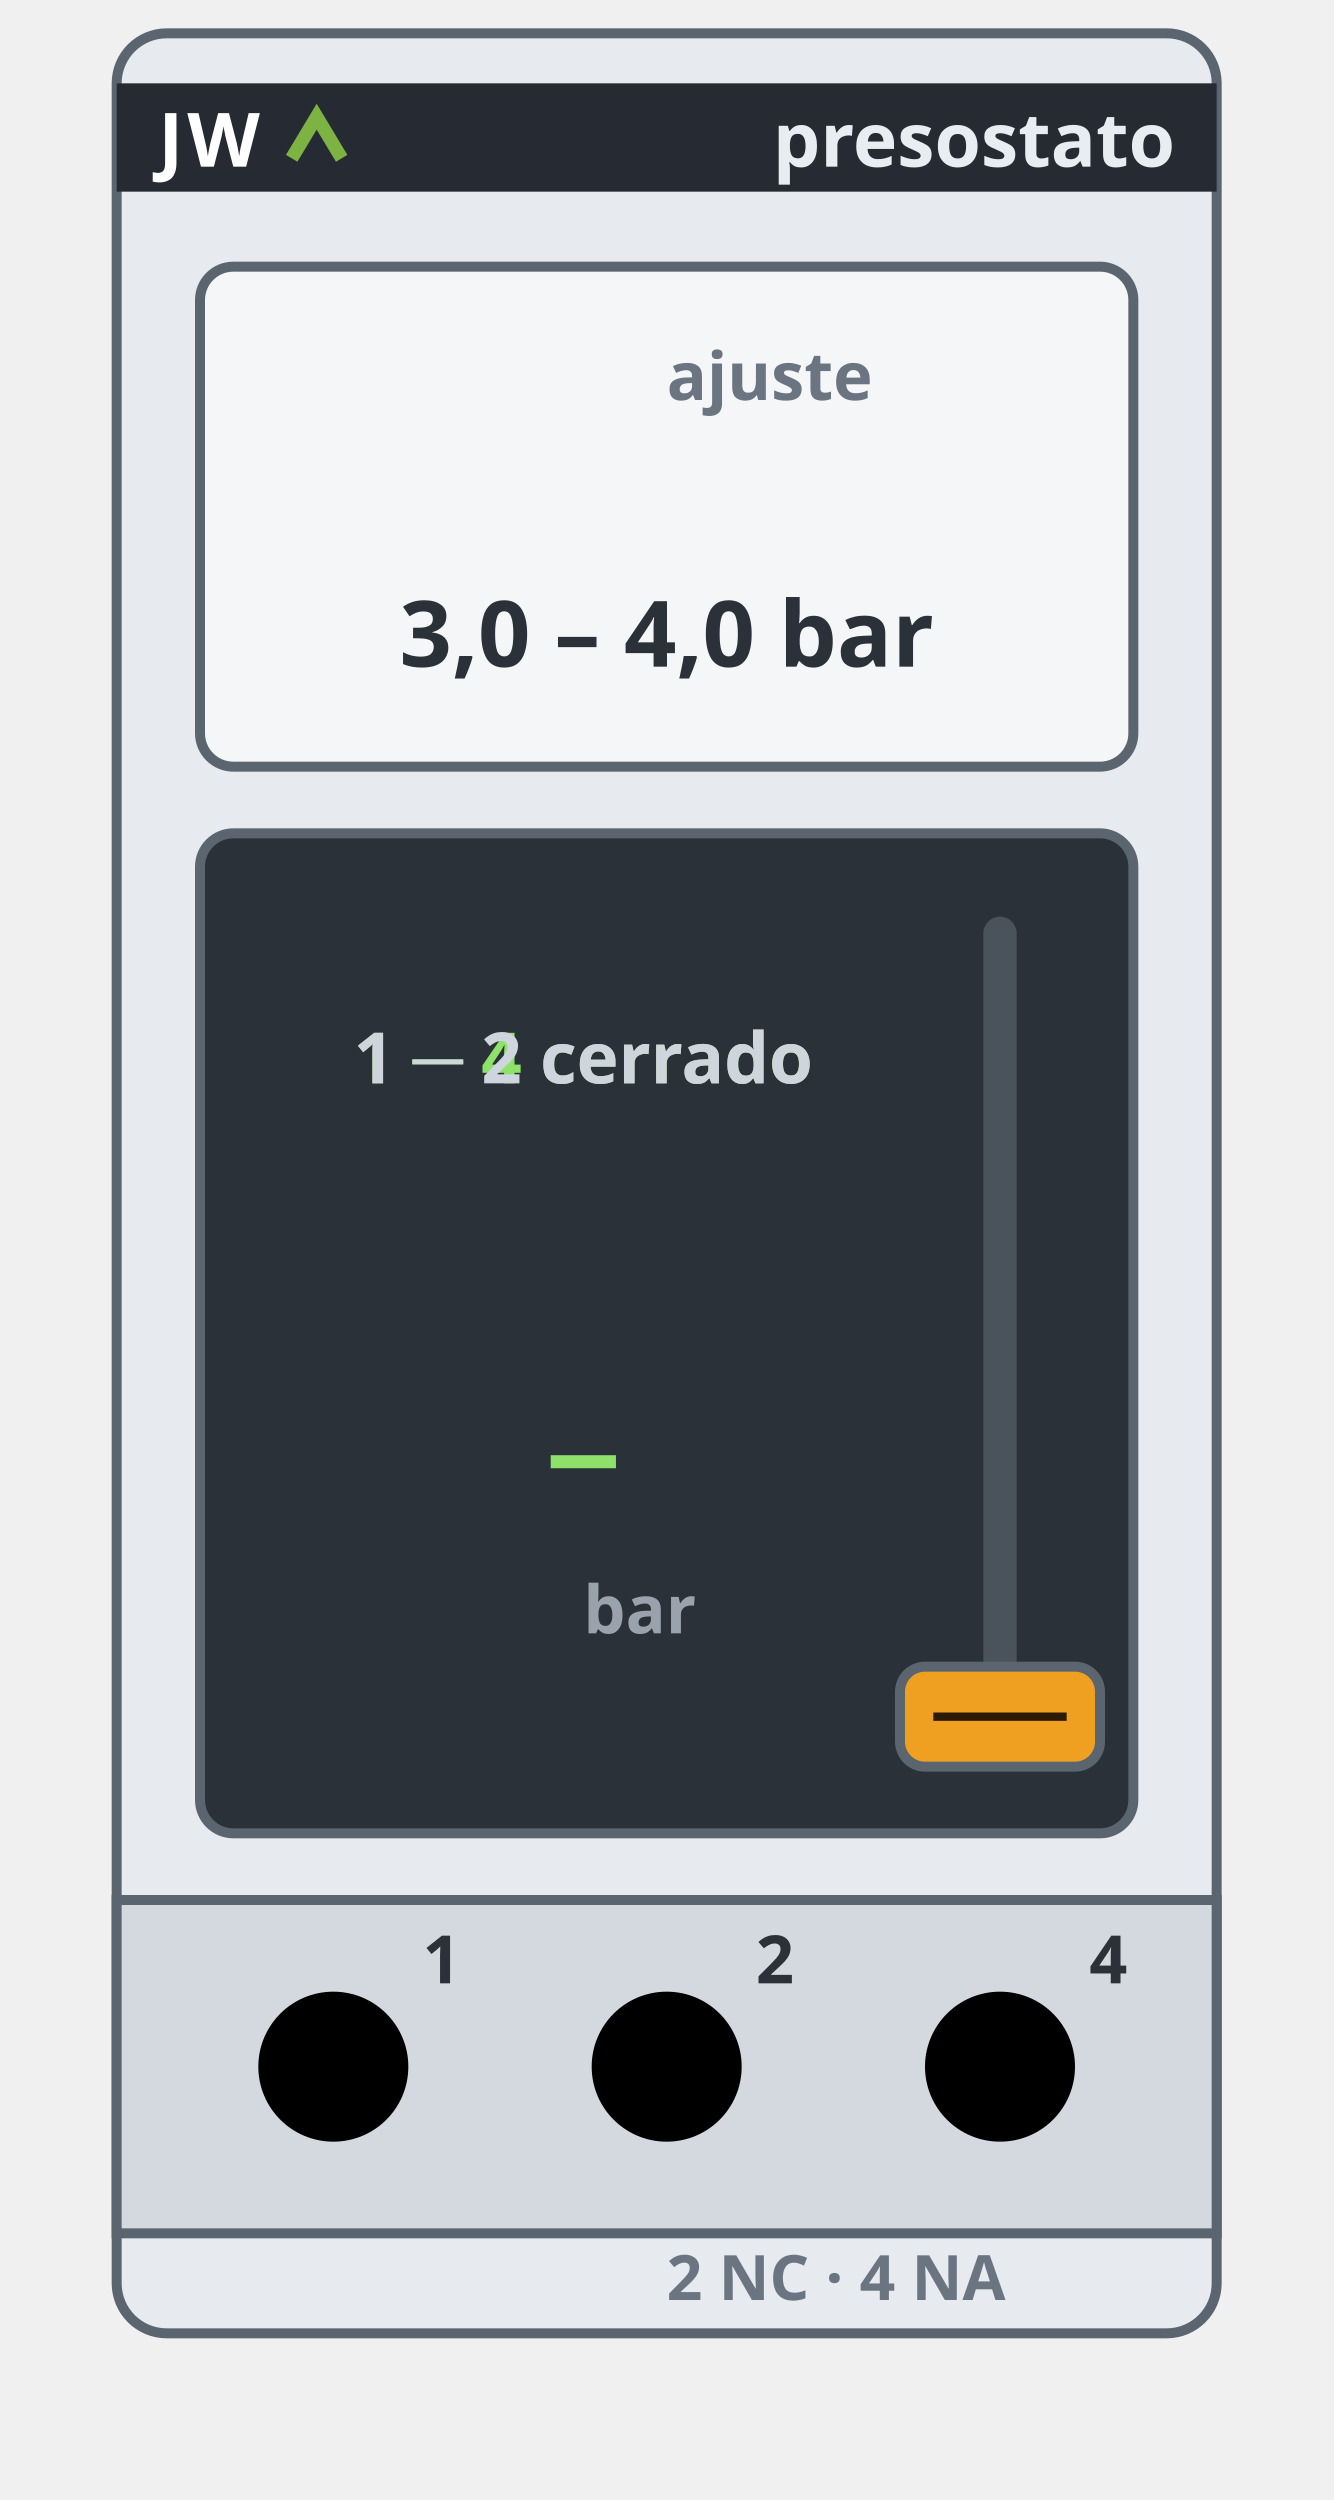
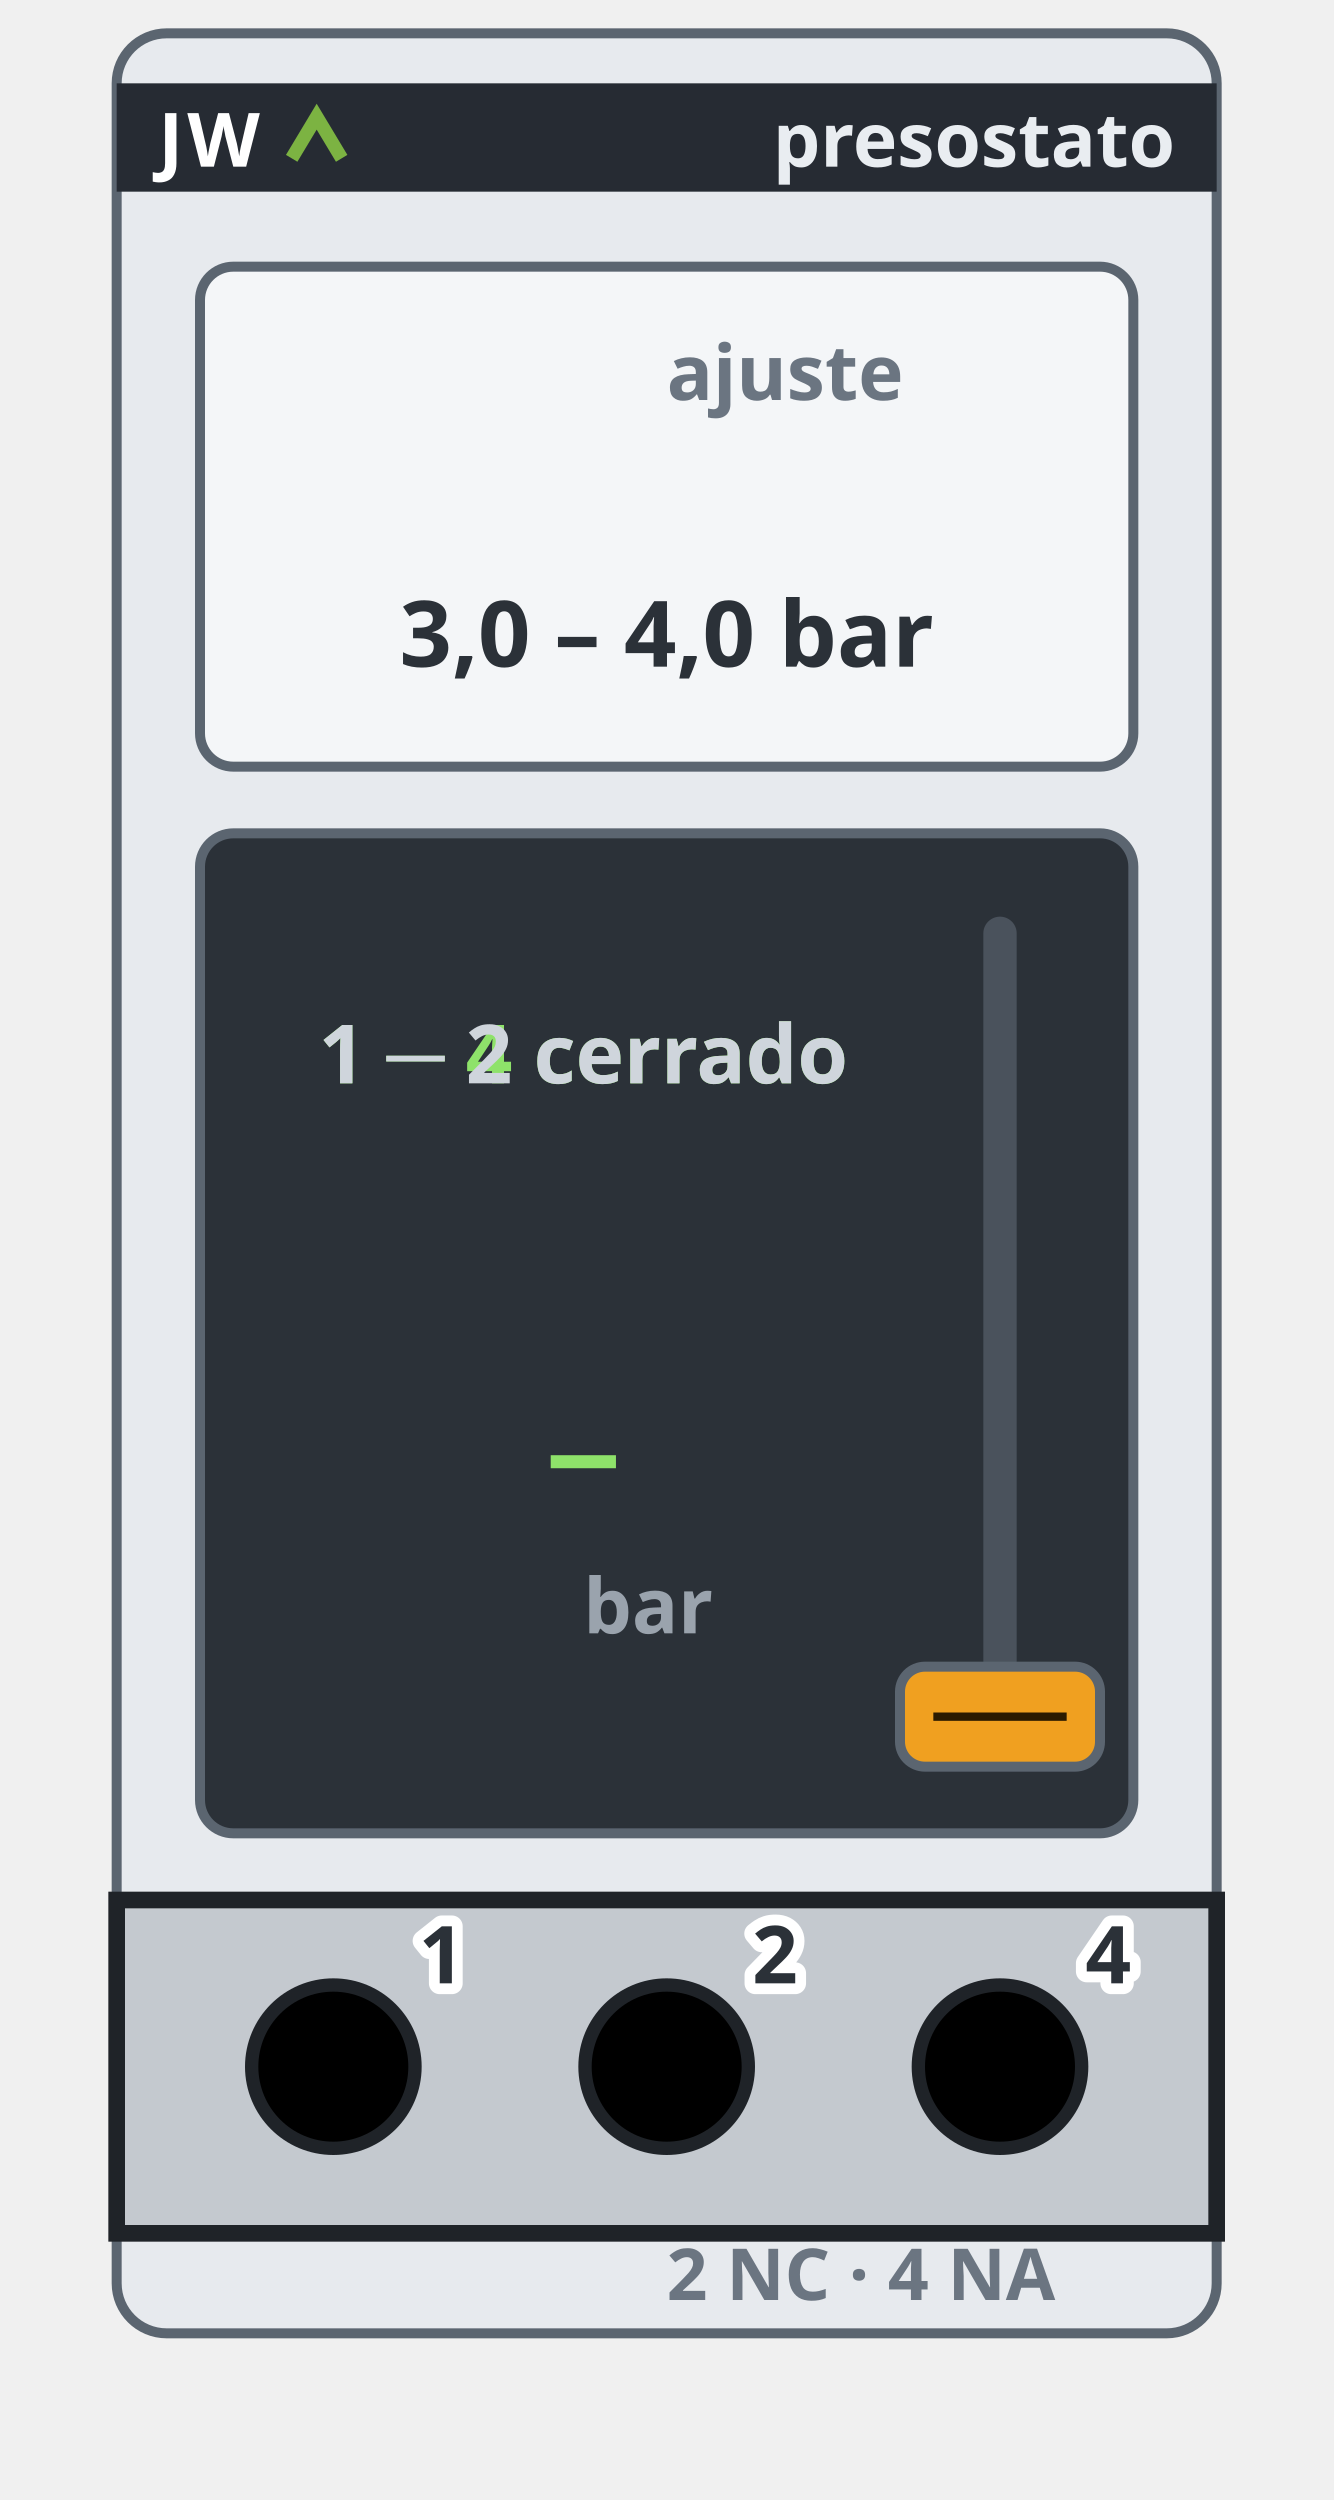
<svg xmlns="http://www.w3.org/2000/svg" viewBox="0 0 160 300" width="160" height="300" font-family="Segoe UI,Noto Sans,Arial,sans-serif">
  <defs>
    <pattern id="jwc-hys" width="5" height="5" patternUnits="userSpaceOnUse" patternTransform="rotate(45)">
      <rect width="5" height="5" fill="#f0a020" fill-opacity=".18" />
      <line x1="0" y1="0" x2="0" y2="5" stroke="#f0a020" stroke-width="1.4" />
    </pattern>
  </defs>
  <rect x="14" y="4" width="132" height="276" rx="6" fill="#e7eaee" stroke="#5b6570" stroke-width="1.2" />
  <rect x="14" y="10" width="132" height="13" fill="#262b33" />
  <text x="19" y="20" font-size="9" font-weight="800" fill="#fff" text-anchor="start" letter-spacing=".5">JW</text>
  <path d="M35 19 l3 -5 l3 5" fill="none" stroke="#7cb342" stroke-width="1.6" />
  <text x="141" y="20" font-size="9" font-weight="700" fill="#e9edf1" text-anchor="end">presostato</text>
  <rect x="24" y="32" width="112" height="60" rx="4" fill="#f4f6f8" stroke="#5b6570" stroke-width="1.2" />
-   <text x="80" y="48" font-size="8" font-weight="700" fill="#6b7581" text-anchor="600">ajuste</text>
+   <text x="80" y="48" font-size="9.2" font-weight="800" fill="#6b7581" text-anchor="600">ajuste</text>
  <text x="80" y="80" font-size="11" font-weight="800" fill="#2b3138" text-anchor="middle" data-text="out.ajusteTxt">3,0 – 4,0 bar</text>
  <rect x="24" y="100" width="112" height="120" rx="4" fill="#2b3138" stroke="#5b6570" stroke-width="1.2" />
  <rect x="52" y="24" width="0.1" height="0.1" fill="none" stroke="none" stroke-width="0" />
  <path d="M120 206 V112" fill="none" stroke="#4a525c" stroke-width="4" stroke-linecap="round" />
  <text x="70" y="179" font-size="13" font-weight="800" fill="#8ee26a" text-anchor="middle" font-family="Consolas,DejaVu Sans Mono,monospace" data-text="out.texto">—</text>
-   <text x="70" y="196" font-size="8" font-weight="700" fill="#9aa3ad" text-anchor="600">bar</text>
+   <text x="70" y="196" font-size="9.2" font-weight="800" fill="#9aa3ad" text-anchor="600">bar</text>
  <g data-show="out.activado">
-     <text x="70" y="130" font-size="8.5" font-weight="700" fill="#8ee26a" text-anchor="middle">1 ─ 4 cerrado</text>
+     <text x="70" y="130" font-size="9.8" font-weight="800" fill="#8ee26a" text-anchor="middle">1 ─ 4 cerrado</text>
  </g>
  <g data-show="!out.activado">
-     <text x="70" y="130" font-size="8.5" font-weight="700" fill="#cfd5dc" text-anchor="middle">1 ─ 2 cerrado</text>
+     <text x="70" y="130" font-size="9.8" font-weight="800" fill="#cfd5dc" text-anchor="middle">1 ─ 2 cerrado</text>
  </g>
  <g data-translate="out.presion|param.presion:0:10:y:-90" data-action="presion" data-kind="drag" data-drag="y:206:-9:0:10" style="cursor:ns-resize">
    <rect x="108" y="200" width="24" height="12" rx="3" fill="#f0a020" stroke="#5b6570" stroke-width="1.2" />
    <path d="M112 206 h16" fill="none" stroke="#2b1a00" stroke-width="1" />
  </g>
-   <rect x="14" y="228" width="132" height="40" fill="#d4d9df" stroke="#5b6570" stroke-width="1.2" />
-   <circle cx="40" cy="248" r="8" fill="#f4f6f8" stroke="#5b6570" stroke-width="1.2" />
-   <circle cx="40" cy="248" r="5.8" fill="none" stroke="#c9cfd6" stroke-width="1" />
-   <path d="M36.0 248h8 M40 244.0v8" fill="none" stroke="#39414b" stroke-width="1.8" stroke-linecap="round" />
+   <rect x="14" y="228" width="132" height="40" fill="#c4c9cf" stroke="#1f2328" stroke-width="2" />
+   <circle cx="40" cy="248" r="9.5" fill="#fbfbfc" stroke="#1f2328" stroke-width="2.2" />
+   <circle cx="40" cy="248" r="6.7" fill="none" stroke="#a3aab2" stroke-width="1.1" />
+   <path d="M34.8 248h10.5 M40 242.8v10.5" fill="none" stroke="#2a2e33" stroke-width="2.85" stroke-linecap="round" />
  <circle class="jw-term" data-term="1" cx="40" cy="248" r="9" />
-   <text x="53" y="238" font-size="8" font-weight="700" fill="#2b3138" text-anchor="middle">1</text>
-   <circle cx="80" cy="248" r="8" fill="#f4f6f8" stroke="#5b6570" stroke-width="1.2" />
-   <circle cx="80" cy="248" r="5.8" fill="none" stroke="#c9cfd6" stroke-width="1" />
-   <path d="M76.0 248h8 M80 244.0v8" fill="none" stroke="#39414b" stroke-width="1.8" stroke-linecap="round" />
+   <text x="53" y="238" font-size="9.6" font-weight="800" fill="#2b3138" text-anchor="middle" stroke="#ffffff" stroke-width="2.6" paint-order="stroke" stroke-linejoin="round">1</text>
+   <circle cx="80" cy="248" r="9.5" fill="#fbfbfc" stroke="#1f2328" stroke-width="2.2" />
+   <circle cx="80" cy="248" r="6.7" fill="none" stroke="#a3aab2" stroke-width="1.1" />
+   <path d="M74.8 248h10.5 M80 242.8v10.5" fill="none" stroke="#2a2e33" stroke-width="2.85" stroke-linecap="round" />
  <circle class="jw-term" data-term="2" cx="80" cy="248" r="9" />
-   <text x="93" y="238" font-size="8" font-weight="700" fill="#2b3138" text-anchor="middle">2</text>
-   <circle cx="120" cy="248" r="8" fill="#f4f6f8" stroke="#5b6570" stroke-width="1.2" />
-   <circle cx="120" cy="248" r="5.8" fill="none" stroke="#c9cfd6" stroke-width="1" />
-   <path d="M116.0 248h8 M120 244.0v8" fill="none" stroke="#39414b" stroke-width="1.8" stroke-linecap="round" />
+   <text x="93" y="238" font-size="9.6" font-weight="800" fill="#2b3138" text-anchor="middle" stroke="#ffffff" stroke-width="2.6" paint-order="stroke" stroke-linejoin="round">2</text>
+   <circle cx="120" cy="248" r="9.5" fill="#fbfbfc" stroke="#1f2328" stroke-width="2.2" />
+   <circle cx="120" cy="248" r="6.7" fill="none" stroke="#a3aab2" stroke-width="1.1" />
+   <path d="M114.8 248h10.5 M120 242.8v10.5" fill="none" stroke="#2a2e33" stroke-width="2.85" stroke-linecap="round" />
  <circle class="jw-term" data-term="4" cx="120" cy="248" r="9" />
-   <text x="133" y="238" font-size="8" font-weight="700" fill="#2b3138" text-anchor="middle">4</text>
-   <text x="80" y="276" font-size="7.5" font-weight="700" fill="#6b7581" text-anchor="600">2 NC · 4 NA</text>
+   <text x="133" y="238" font-size="9.6" font-weight="800" fill="#2b3138" text-anchor="middle" stroke="#ffffff" stroke-width="2.6" paint-order="stroke" stroke-linejoin="round">4</text>
+   <text x="80" y="276" font-size="8.6" font-weight="800" fill="#6b7581" text-anchor="600">2 NC · 4 NA</text>
</svg>
